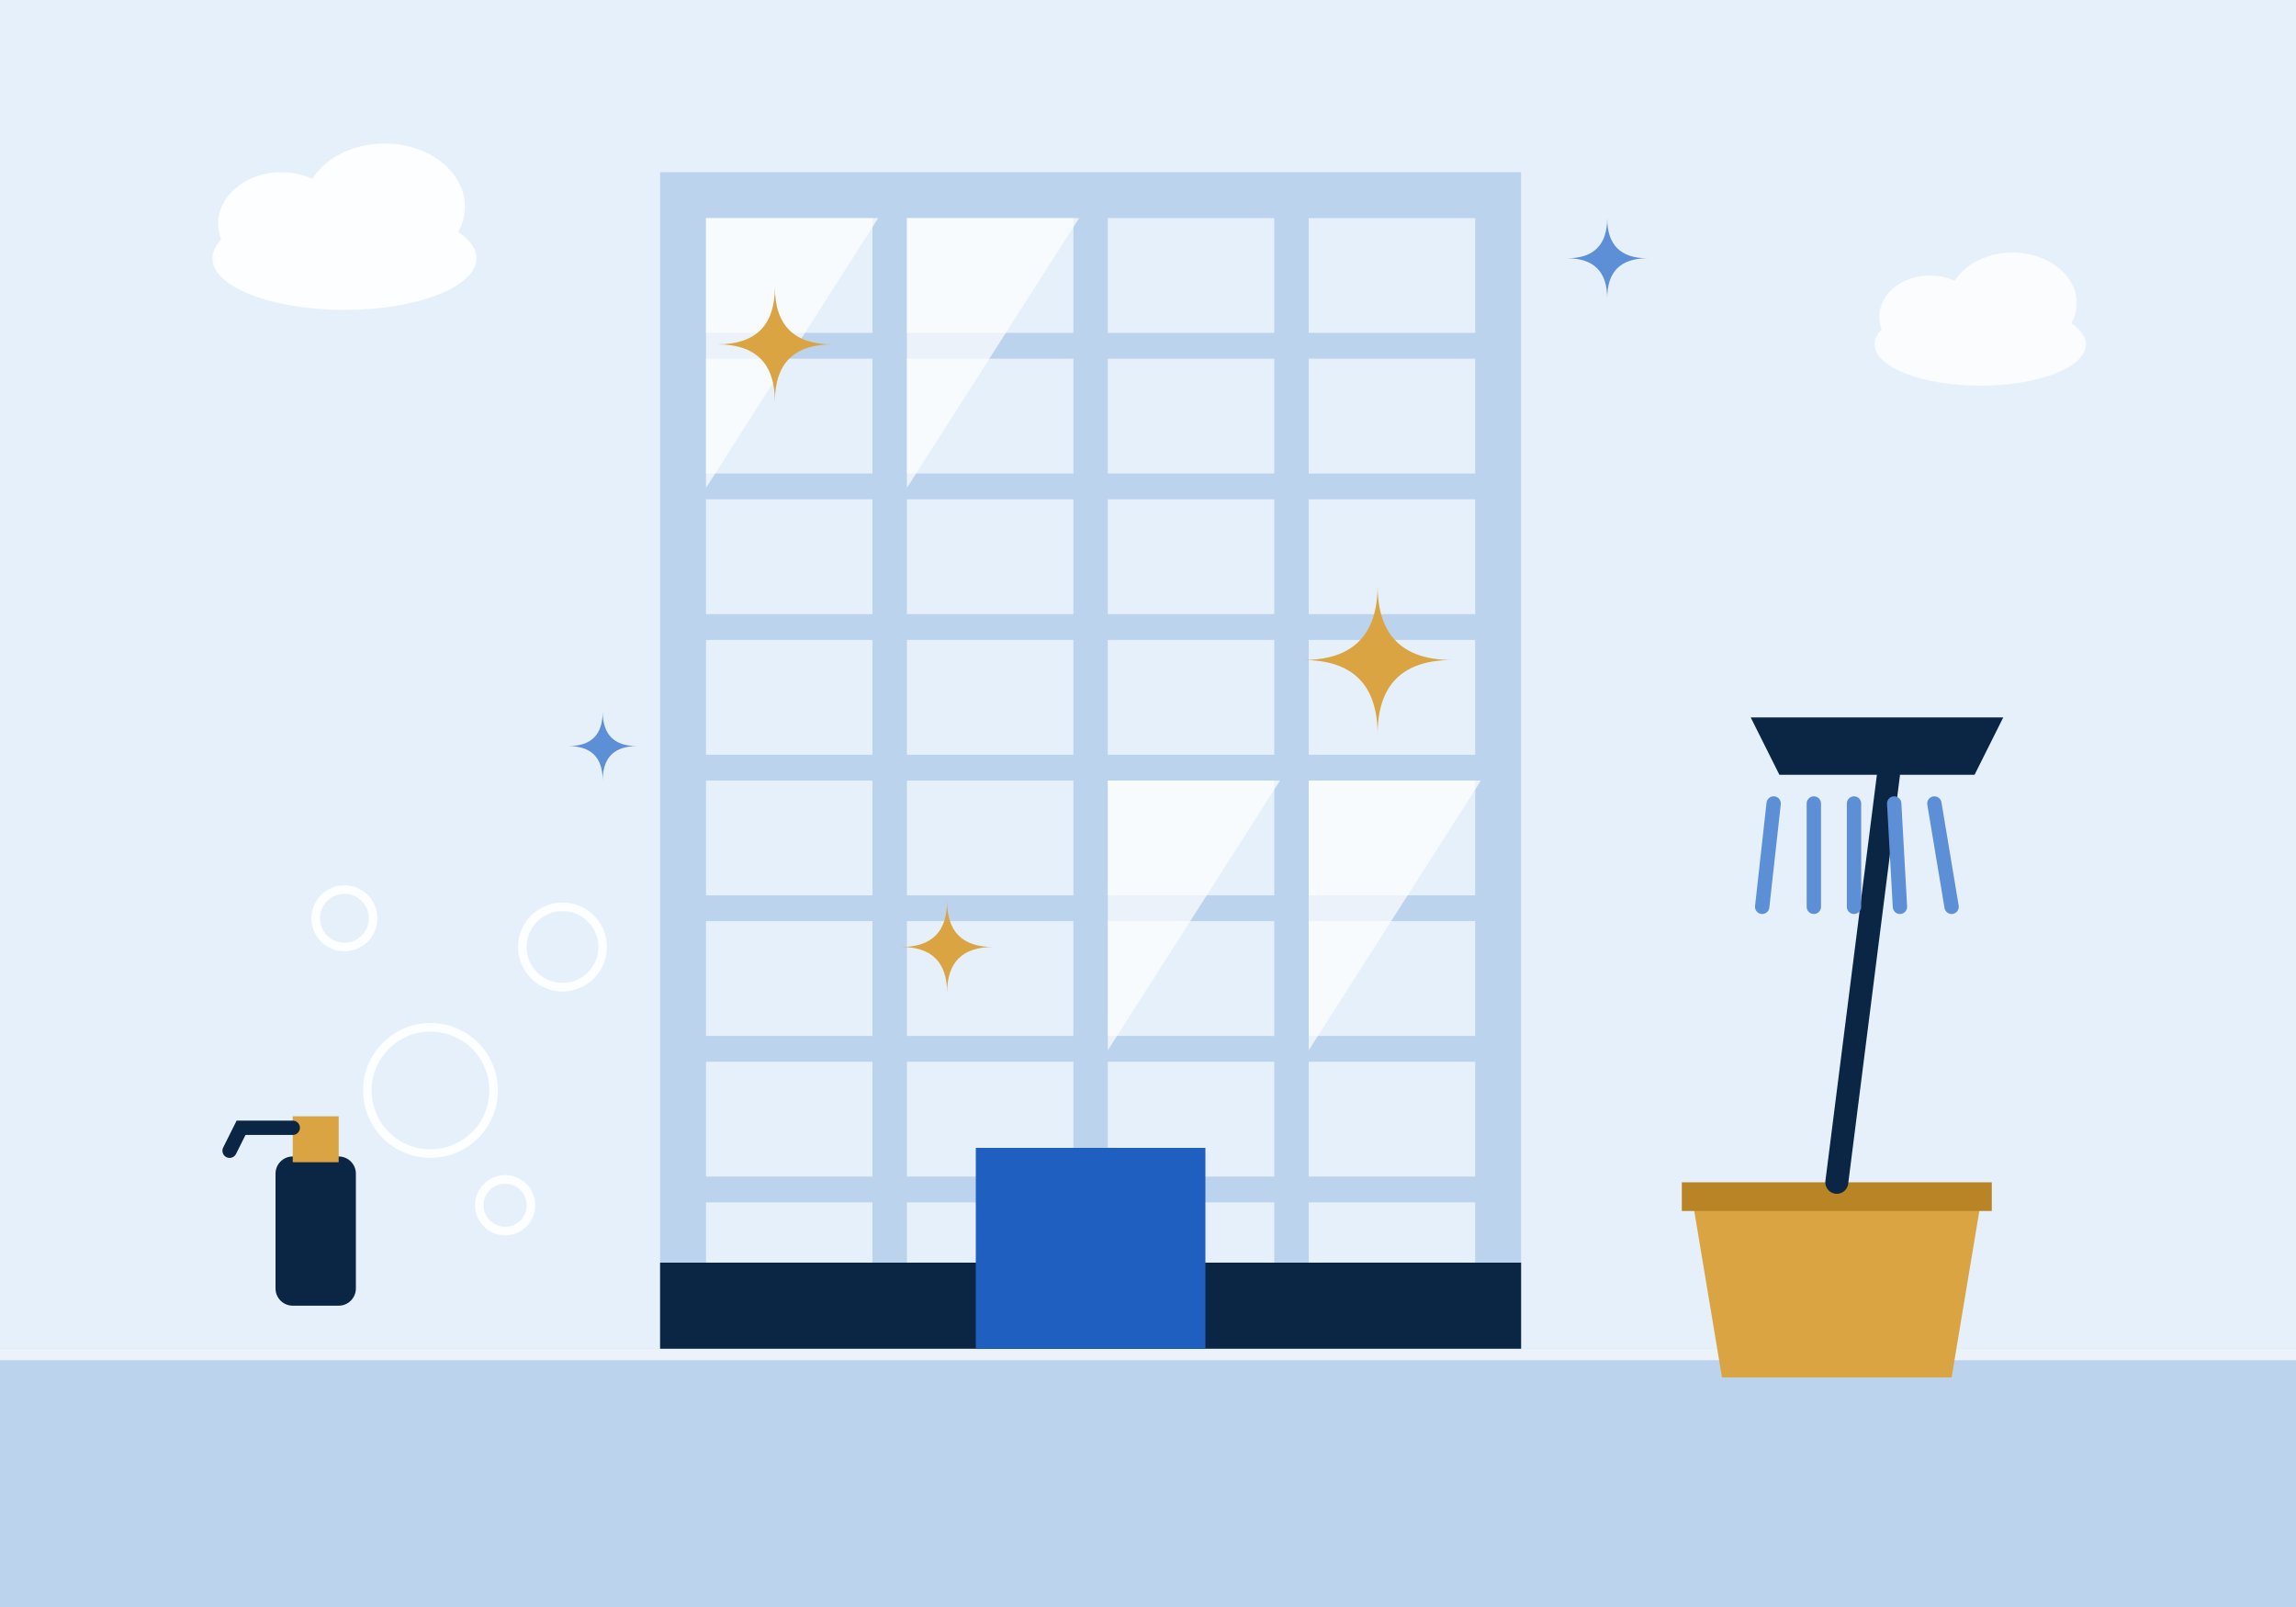
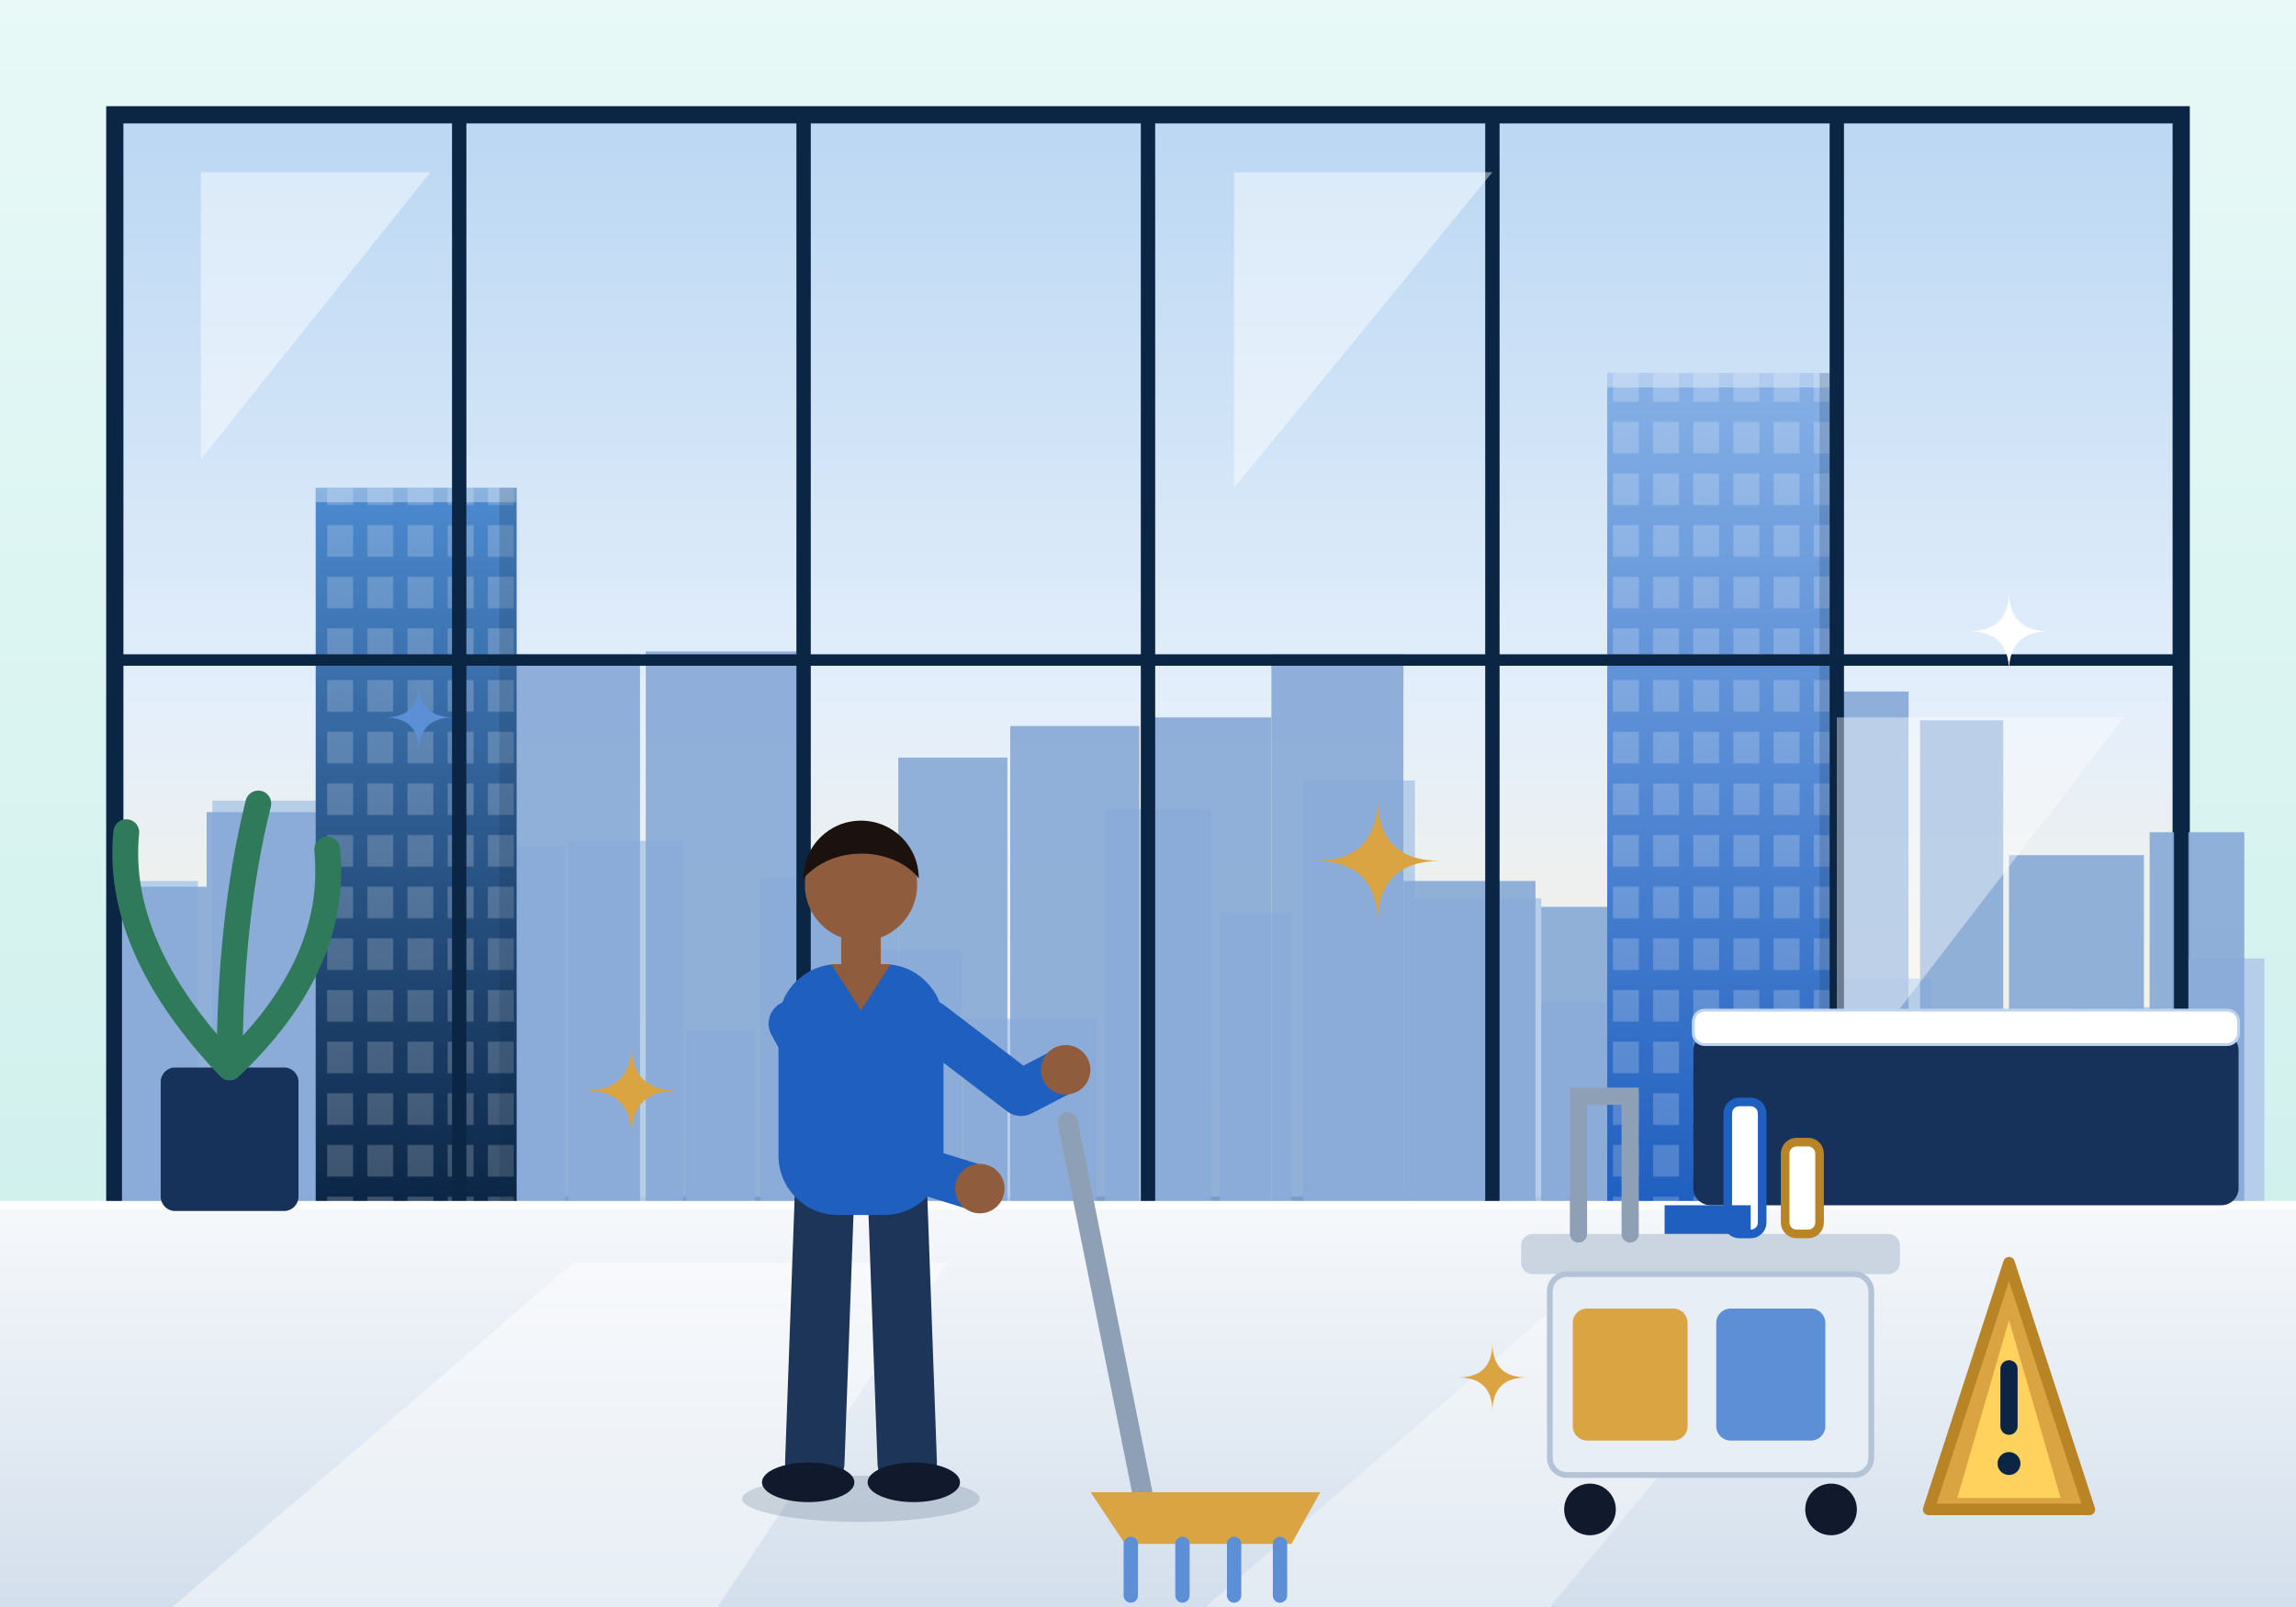
- <svg xmlns="http://www.w3.org/2000/svg" viewBox="0 0 800 560" role="img" aria-label="Illustration of a glass tower being cleaned with sparkles, a mop bucket and spray bottle">
-   <rect width="800" height="560" fill="#E6F0FB" />
-   <g transform="translate(120,90) scale(1)" fill="#FFFFFF" opacity="0.9">
-     <ellipse cx="0" cy="0" rx="46" ry="18" />
-     <ellipse cx="-22" cy="-12" rx="22" ry="18" />
-     <ellipse cx="14" cy="-18" rx="28" ry="22" />
+ <svg xmlns="http://www.w3.org/2000/svg" viewBox="0 0 800 560" role="img" aria-label="Illustration of a cleaner mopping the floor of a bright glass office lobby">
+   <defs>
+     <linearGradient id="sky" x1="0" y1="0" x2="0" y2="1">
+       <stop offset="0" stop-color="#BBD7F3" />
+       <stop offset=".55" stop-color="#E4EFFB" />
+       <stop offset="1" stop-color="#FFF1D6" />
+     </linearGradient>
+     <linearGradient id="glass" x1="0" y1="0" x2="0" y2="1">
+       <stop offset="0" stop-color="#4C8AD0" />
+       <stop offset="1" stop-color="#0B2545" />
+     </linearGradient>
+     <linearGradient id="glass2" x1="0" y1="0" x2="0" y2="1">
+       <stop offset="0" stop-color="#86B0E6" />
+       <stop offset="1" stop-color="#1F5FBF" />
+     </linearGradient>
+     <linearGradient id="floor" x1="0" y1="0" x2="0" y2="1">
+       <stop offset="0" stop-color="#F6F8FB" />
+       <stop offset="1" stop-color="#D3DFEC" />
+     </linearGradient>
+     <linearGradient id="wall" x1="0" y1="0" x2="0" y2="1">
+       <stop offset="0" stop-color="#E8F9F7" />
+       <stop offset="1" stop-color="#C9EEEA" />
+     </linearGradient>
+     <radialGradient id="glow">
+       <stop offset="0" stop-color="#FFF3D0" stop-opacity="1" />
+       <stop offset="1" stop-color="#FFF3D0" stop-opacity="0" />
+     </radialGradient>
+     <pattern id="win" width="14" height="18" patternUnits="userSpaceOnUse">
+       <rect x="2" y="3" width="9" height="11" fill="#fff" opacity=".2" />
+     </pattern>
+     <pattern id="slats" width="8" height="8" patternUnits="userSpaceOnUse">
+       <rect y="5" width="8" height="2" fill="#8DA0B6" />
+     </pattern>
+     <filter id="sh" x="-20%" y="-20%" width="140%" height="150%">
+       <feDropShadow dx="0" dy="6" stdDeviation="7" flood-color="#0B2545" flood-opacity=".18" />
+     </filter>
+   </defs>
+   <rect width="800" height="560" fill="url(#wall)" />
+   <rect x="40" y="40" width="720" height="380" fill="url(#sky)" stroke="#0B2545" stroke-width="6" />
+   <rect x="40" y="307" width="29" height="113" fill="#B4CDE9" opacity="0.95" />
+   <rect x="74" y="279" width="37" height="141" fill="#B4CDE9" opacity="0.95" />
+   <rect x="113" y="333" width="39" height="87" fill="#B4CDE9" opacity="0.95" />
+   <rect x="158" y="295" width="39" height="125" fill="#B4CDE9" opacity="0.95" />
+   <rect x="198" y="293" width="40" height="127" fill="#B4CDE9" opacity="0.95" />
+   <rect x="239" y="359" width="24" height="61" fill="#B4CDE9" opacity="0.95" />
+   <rect x="265" y="306" width="42" height="114" fill="#B4CDE9" opacity="0.95" />
+   <rect x="307" y="331" width="28" height="89" fill="#B4CDE9" opacity="0.95" />
+   <rect x="336" y="355" width="46" height="65" fill="#B4CDE9" opacity="0.95" />
+   <rect x="385" y="282" width="37" height="138" fill="#B4CDE9" opacity="0.95" />
+   <rect x="425" y="318" width="25" height="102" fill="#B4CDE9" opacity="0.95" />
+   <rect x="454" y="272" width="39" height="148" fill="#B4CDE9" opacity="0.95" />
+   <rect x="493" y="313" width="44" height="107" fill="#B4CDE9" opacity="0.95" />
+   <rect x="537" y="349" width="28" height="71" fill="#B4CDE9" opacity="0.95" />
+   <rect x="565" y="302" width="24" height="118" fill="#B4CDE9" opacity="0.95" />
+   <rect x="590" y="317" width="41" height="103" fill="#B4CDE9" opacity="0.95" />
+   <rect x="634" y="341" width="39" height="79" fill="#B4CDE9" opacity="0.95" />
+   <rect x="674" y="356" width="45" height="64" fill="#B4CDE9" opacity="0.95" />
+   <rect x="722" y="351" width="31" height="69" fill="#B4CDE9" opacity="0.95" />
+   <rect x="759" y="334" width="30" height="86" fill="#B4CDE9" opacity="0.95" />
+   <rect x="40" y="309" width="32" height="111" fill="#86A9D6" opacity="0.9" />
+   <rect x="72" y="283" width="47" height="137" fill="#86A9D6" opacity="0.9" />
+   <rect x="120" y="325" width="50" height="95" fill="#86A9D6" opacity="0.9" />
+   <rect x="175" y="228" width="48" height="192" fill="#86A9D6" opacity="0.9" />
+   <rect x="225" y="227" width="53" height="193" fill="#86A9D6" opacity="0.9" />
+   <rect x="278" y="306" width="35" height="114" fill="#86A9D6" opacity="0.9" />
+   <rect x="313" y="264" width="38" height="156" fill="#86A9D6" opacity="0.9" />
+   <rect x="352" y="253" width="45" height="167" fill="#86A9D6" opacity="0.9" />
+   <rect x="402" y="250" width="41" height="170" fill="#86A9D6" opacity="0.9" />
+   <rect x="443" y="228" width="46" height="192" fill="#86A9D6" opacity="0.9" />
+   <rect x="489" y="307" width="46" height="113" fill="#86A9D6" opacity="0.9" />
+   <rect x="537" y="316" width="41" height="104" fill="#86A9D6" opacity="0.9" />
+   <rect x="579" y="266" width="31" height="154" fill="#86A9D6" opacity="0.9" />
+   <rect x="614" y="241" width="51" height="179" fill="#86A9D6" opacity="0.9" />
+   <rect x="669" y="251" width="29" height="169" fill="#86A9D6" opacity="0.9" />
+   <rect x="700" y="298" width="47" height="122" fill="#86A9D6" opacity="0.9" />
+   <rect x="749" y="290" width="33" height="130" fill="#86A9D6" opacity="0.9" />
+   <rect x="110" y="170" width="70" height="250" fill="url(#glass)" />
+   <rect x="110" y="170" width="70" height="250" fill="url(#win)" />
+   <rect x="110" y="170" width="70" height="5" fill="#fff" opacity=".35" />
+   <rect x="174" y="170" width="6" height="250" fill="#0B2545" opacity=".18" />
+   <rect x="560" y="130" width="80" height="290" fill="url(#glass2)" />
+   <rect x="560" y="130" width="80" height="290" fill="url(#win)" />
+   <rect x="560" y="130" width="80" height="5" fill="#fff" opacity=".35" />
+   <rect x="634" y="130" width="6" height="290" fill="#0B2545" opacity=".18" />
+   <path d="M40 40V420" stroke="#0B2545" stroke-width="5" />
+   <path d="M160 40V420" stroke="#0B2545" stroke-width="5" />
+   <path d="M280 40V420" stroke="#0B2545" stroke-width="5" />
+   <path d="M400 40V420" stroke="#0B2545" stroke-width="5" />
+   <path d="M520 40V420" stroke="#0B2545" stroke-width="5" />
+   <path d="M640 40V420" stroke="#0B2545" stroke-width="5" />
+   <path d="M760 40V420" stroke="#0B2545" stroke-width="5" />
+   <path d="M40 230H760" stroke="#0B2545" stroke-width="4" />
+   <polygon points="70,60 150,60 70,160" fill="#fff" opacity=".45" />
+   <polygon points="430,60 520,60 430,170" fill="#fff" opacity=".45" />
+   <polygon points="640,250 740,250 640,380" fill="#fff" opacity=".4" />
+   <rect y="420" width="800" height="140" fill="url(#floor)" />
+   <path d="M0 420H800" stroke="#fff" stroke-width="3" />
+   <polygon points="60,560 200,440 330,440 250,560" fill="#fff" opacity=".45" />
+   <polygon points="420,560 560,440 640,440 540,560" fill="#fff" opacity=".35" />
+   <rect x="590" y="360" width="190" height="60" rx="6" fill="#16315A" />
+   <rect x="590" y="352" width="190" height="12" rx="4" fill="#fff" stroke="#BCD3EE" />
+   <rect x="56" y="372" width="48" height="50" rx="5" fill="#16315A" />
+   <path d="M80 372Q40 330 44 290M80 372Q80 320 90 280M80 372Q118 336 114 296" stroke="#2F7A5A" stroke-width="9" fill="none" stroke-linecap="round" />
+   <g transform="translate(300,520) scale(1.15,1.15)">
+     <ellipse cx="0" cy="2" rx="36" ry="7" fill="#0B2545" opacity=".16" />
+     <path d="M-11 -92L-14 -9M11 -92L14 -9" stroke="#1C3558" stroke-width="18" stroke-linecap="round" />
+     <ellipse cx="-16" cy="-3" rx="14" ry="6" fill="#101A2C" />
+     <ellipse cx="16" cy="-3" rx="14" ry="6" fill="#101A2C" />
+     <rect x="-25" y="-160" width="50" height="76" rx="18" fill="#1F5FBF" />
+     <path d="M-9 -160L0 -146L9 -160Z" fill="#8F5C3E" />
+     <path d="M-21 -142L0.5 -103.0L36 -92" fill="none" stroke="#1F5FBF" stroke-width="14" stroke-linecap="round" stroke-linejoin="round" />
+     <circle cx="36" cy="-92" r="7.5" fill="#8F5C3E" />
+     <path d="M21 -142L48.5 -121.0L62 -128" fill="none" stroke="#1F5FBF" stroke-width="14" stroke-linecap="round" stroke-linejoin="round" />
+     <circle cx="62" cy="-128" r="7.5" fill="#8F5C3E" />
+     <rect x="-6" y="-172" width="12" height="16" fill="#8F5C3E" />
+     <circle cx="0" cy="-184" r="17" fill="#8F5C3E" />
+     <path d="M-17.500 -186a17.500 17.500 0 0 1 35 0c-7 -9 -25 -11 -35 0Z" fill="#1B1210" />
  </g>
-   <g transform="translate(690,120) scale(0.8)" fill="#FFFFFF" opacity="0.8">
-     <ellipse cx="0" cy="0" rx="46" ry="18" />
-     <ellipse cx="-22" cy="-12" rx="22" ry="18" />
-     <ellipse cx="14" cy="-18" rx="28" ry="22" />
+   <path d="M372 391L398 520" stroke="#8DA0B6" stroke-width="7" stroke-linecap="round" />
+   <path d="M380 520H460L450 538H392Z" fill="#D9A441" />
+   <path d="M394 538v18M412 538v18M430 538v18M446 538v18" stroke="#5C8FD6" stroke-width="5" stroke-linecap="round" />
+   <g transform="translate(540,0)">
+     <rect x="-10" y="430" width="132" height="14" rx="4" fill="#CBD5E1" />
+     <rect x="0" y="444" width="112" height="70" rx="6" fill="#E8EEF6" stroke="#B4C3D6" stroke-width="2" />
+     <rect x="8" y="456" width="40" height="46" rx="5" fill="#D9A441" />
+     <rect x="58" y="456" width="38" height="46" rx="5" fill="#5C8FD6" />
+     <circle cx="14" cy="526" r="9" fill="#101A2C" />
+     <circle cx="98" cy="526" r="9" fill="#101A2C" />
+     <path d="M10 430V382h18v48" fill="none" stroke="#8DA0B6" stroke-width="6" stroke-linecap="round" />
+     <rect x="62" y="384" width="12" height="46" rx="4" fill="#fff" stroke="#1F5FBF" stroke-width="3" />
+     <rect x="82" y="398" width="12" height="32" rx="4" fill="#fff" stroke="#B98425" stroke-width="3" />
+     <path d="M40 430h30v-10H40z" fill="#1F5FBF" />
  </g>
-   <rect x="0" y="470" width="800" height="90" fill="#BCD3EE" />
-   <rect x="0" y="470" width="800" height="4" fill="#FFFFFF" opacity=".7" />
-   <rect x="230" y="60" width="300" height="410" fill="#BCD3EE" />
-   <rect x="246" y="76" width="58" height="40" fill="#E6F0FB" />
-   <rect x="316" y="76" width="58" height="40" fill="#E6F0FB" />
-   <rect x="386" y="76" width="58" height="40" fill="#E6F0FB" />
-   <rect x="456" y="76" width="58" height="40" fill="#E6F0FB" />
-   <rect x="246" y="125" width="58" height="40" fill="#E6F0FB" />
-   <rect x="316" y="125" width="58" height="40" fill="#E6F0FB" />
-   <rect x="386" y="125" width="58" height="40" fill="#E6F0FB" />
-   <rect x="456" y="125" width="58" height="40" fill="#E6F0FB" />
-   <rect x="246" y="174" width="58" height="40" fill="#E6F0FB" />
-   <rect x="316" y="174" width="58" height="40" fill="#E6F0FB" />
-   <rect x="386" y="174" width="58" height="40" fill="#E6F0FB" />
-   <rect x="456" y="174" width="58" height="40" fill="#E6F0FB" />
-   <rect x="246" y="223" width="58" height="40" fill="#E6F0FB" />
-   <rect x="316" y="223" width="58" height="40" fill="#E6F0FB" />
-   <rect x="386" y="223" width="58" height="40" fill="#E6F0FB" />
-   <rect x="456" y="223" width="58" height="40" fill="#E6F0FB" />
-   <rect x="246" y="272" width="58" height="40" fill="#E6F0FB" />
-   <rect x="316" y="272" width="58" height="40" fill="#E6F0FB" />
-   <rect x="386" y="272" width="58" height="40" fill="#E6F0FB" />
-   <rect x="456" y="272" width="58" height="40" fill="#E6F0FB" />
-   <rect x="246" y="321" width="58" height="40" fill="#E6F0FB" />
-   <rect x="316" y="321" width="58" height="40" fill="#E6F0FB" />
-   <rect x="386" y="321" width="58" height="40" fill="#E6F0FB" />
-   <rect x="456" y="321" width="58" height="40" fill="#E6F0FB" />
-   <rect x="246" y="370" width="58" height="40" fill="#E6F0FB" />
-   <rect x="316" y="370" width="58" height="40" fill="#E6F0FB" />
-   <rect x="386" y="370" width="58" height="40" fill="#E6F0FB" />
-   <rect x="456" y="370" width="58" height="40" fill="#E6F0FB" />
-   <rect x="246" y="419" width="58" height="40" fill="#E6F0FB" />
-   <rect x="316" y="419" width="58" height="40" fill="#E6F0FB" />
-   <rect x="386" y="419" width="58" height="40" fill="#E6F0FB" />
-   <rect x="456" y="419" width="58" height="40" fill="#E6F0FB" />
-   <polygon points="246,76 306,76 246,170" fill="#FFFFFF" opacity=".7" />
-   <polygon points="316,76 376,76 316,170" fill="#FFFFFF" opacity=".7" />
-   <polygon points="386,272 446,272 386,366" fill="#FFFFFF" opacity=".7" />
-   <polygon points="456,272 516,272 456,366" fill="#FFFFFF" opacity=".7" />
-   <rect x="230" y="440" width="300" height="30" fill="#0B2545" />
-   <rect x="340" y="400" width="80" height="70" fill="#1F5FBF" />
-   <path d="M270 100Q270 120 290 120Q270 120 270 140Q270 120 250 120Q270 120 270 100Z" fill="#D9A441" />
-   <path d="M480 204Q480 230 506 230Q480 230 480 256Q480 230 454 230Q480 230 480 204Z" fill="#D9A441" />
-   <path d="M330 314Q330 330 346 330Q330 330 330 346Q330 330 314 330Q330 330 330 314Z" fill="#D9A441" />
-   <path d="M560 76Q560 90 574 90Q560 90 560 104Q560 90 546 90Q560 90 560 76Z" fill="#5C8FD6" />
-   <path d="M210 248Q210 260 222 260Q210 260 210 272Q210 260 198 260Q210 260 210 248Z" fill="#5C8FD6" />
-   <g transform="translate(640,420)">
-     <polygon points="-50,0 50,0 40,60 -40,60" fill="#D9A441" />
-     <rect x="-54" y="-8" width="108" height="10" fill="#B98425" />
-     <path d="M0 -8L18 -150" stroke="#0B2545" stroke-width="8" stroke-linecap="round" />
-     <path d="M-20 -150H48L58 -170H-30Z" fill="#0B2545" />
-     <path d="M-22 -140l-4 36M-8 -140v36M6 -140v36M20 -140l2 36M34 -140l6 36" stroke="#5C8FD6" stroke-width="5" stroke-linecap="round" />
+   <g transform="translate(700,526)">
+     <path d="M-28 0L0 -86 28 0Z" fill="#D9A441" stroke="#B98425" stroke-width="4" stroke-linejoin="round" />
+     <path d="M-18 -4L0 -66 18 -4Z" fill="#FFD25E" />
+     <rect x="-3" y="-52" width="6" height="26" rx="3" fill="#0B2545" />
+     <circle cx="0" cy="-16" r="4" fill="#0B2545" />
  </g>
-   <g fill="none" stroke="#FFFFFF" stroke-width="3" opacity=".9">
-     <circle cx="150" cy="380" r="22" />
-     <circle cx="196" cy="330" r="14" />
-     <circle cx="120" cy="320" r="10" />
-     <circle cx="176" cy="420" r="9" />
-   </g>
-   <g transform="translate(110,455)">
-     <rect x="-14" y="-52" width="28" height="52" rx="6" fill="#0B2545" />
-     <rect x="-8" y="-66" width="16" height="16" fill="#D9A441" />
-     <path d="M-8 -62h-18l-4 8" stroke="#0B2545" stroke-width="5" fill="none" stroke-linecap="round" />
-   </g>
+   <path d="M220 364Q220 380 236 380Q220 380 220 396Q220 380 204 380Q220 380 220 364Z" fill="#D9A441" />
+   <path d="M480 278Q480 300 502 300Q480 300 480 322Q480 300 458 300Q480 300 480 278Z" fill="#D9A441" />
+   <path d="M146 238Q146 250 158 250Q146 250 146 262Q146 250 134 250Q146 250 146 238Z" fill="#5C8FD6" />
+   <path d="M520 468Q520 480 532 480Q520 480 520 492Q520 480 508 480Q520 480 520 468Z" fill="#D9A441" />
+   <path d="M700 206Q700 220 714 220Q700 220 700 234Q700 220 686 220Q700 220 700 206Z" fill="#fff" />
</svg>
